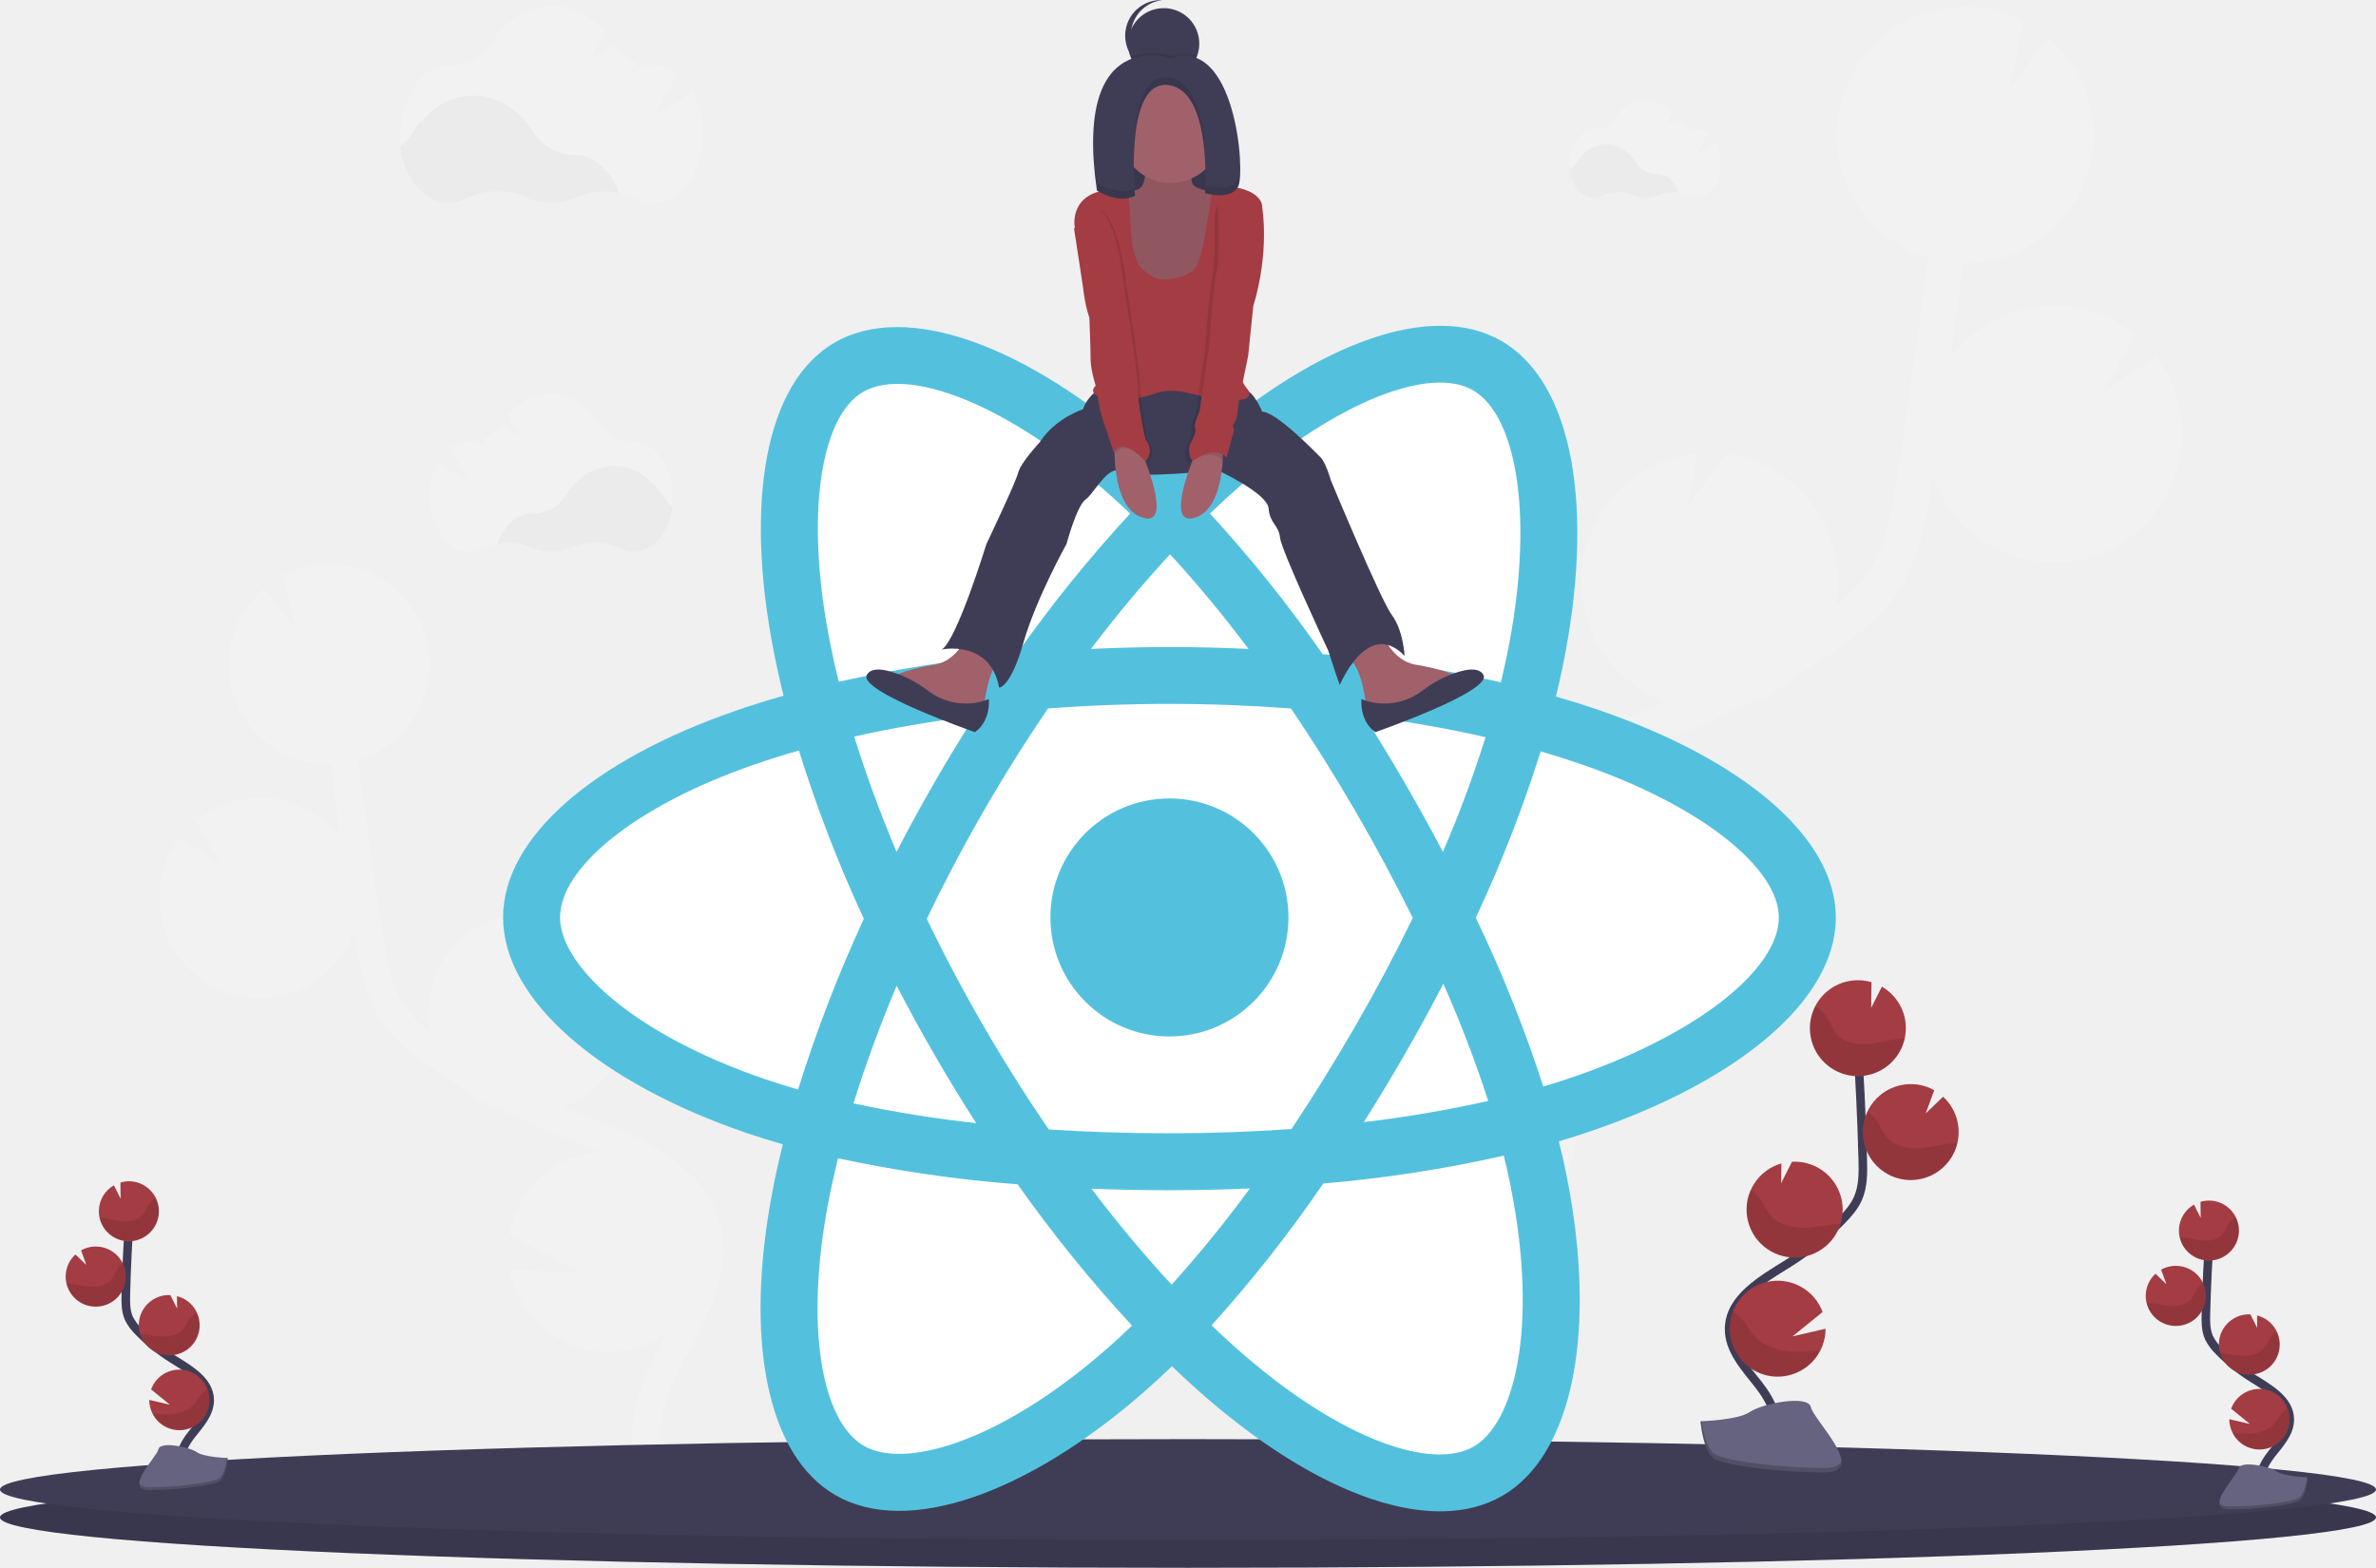
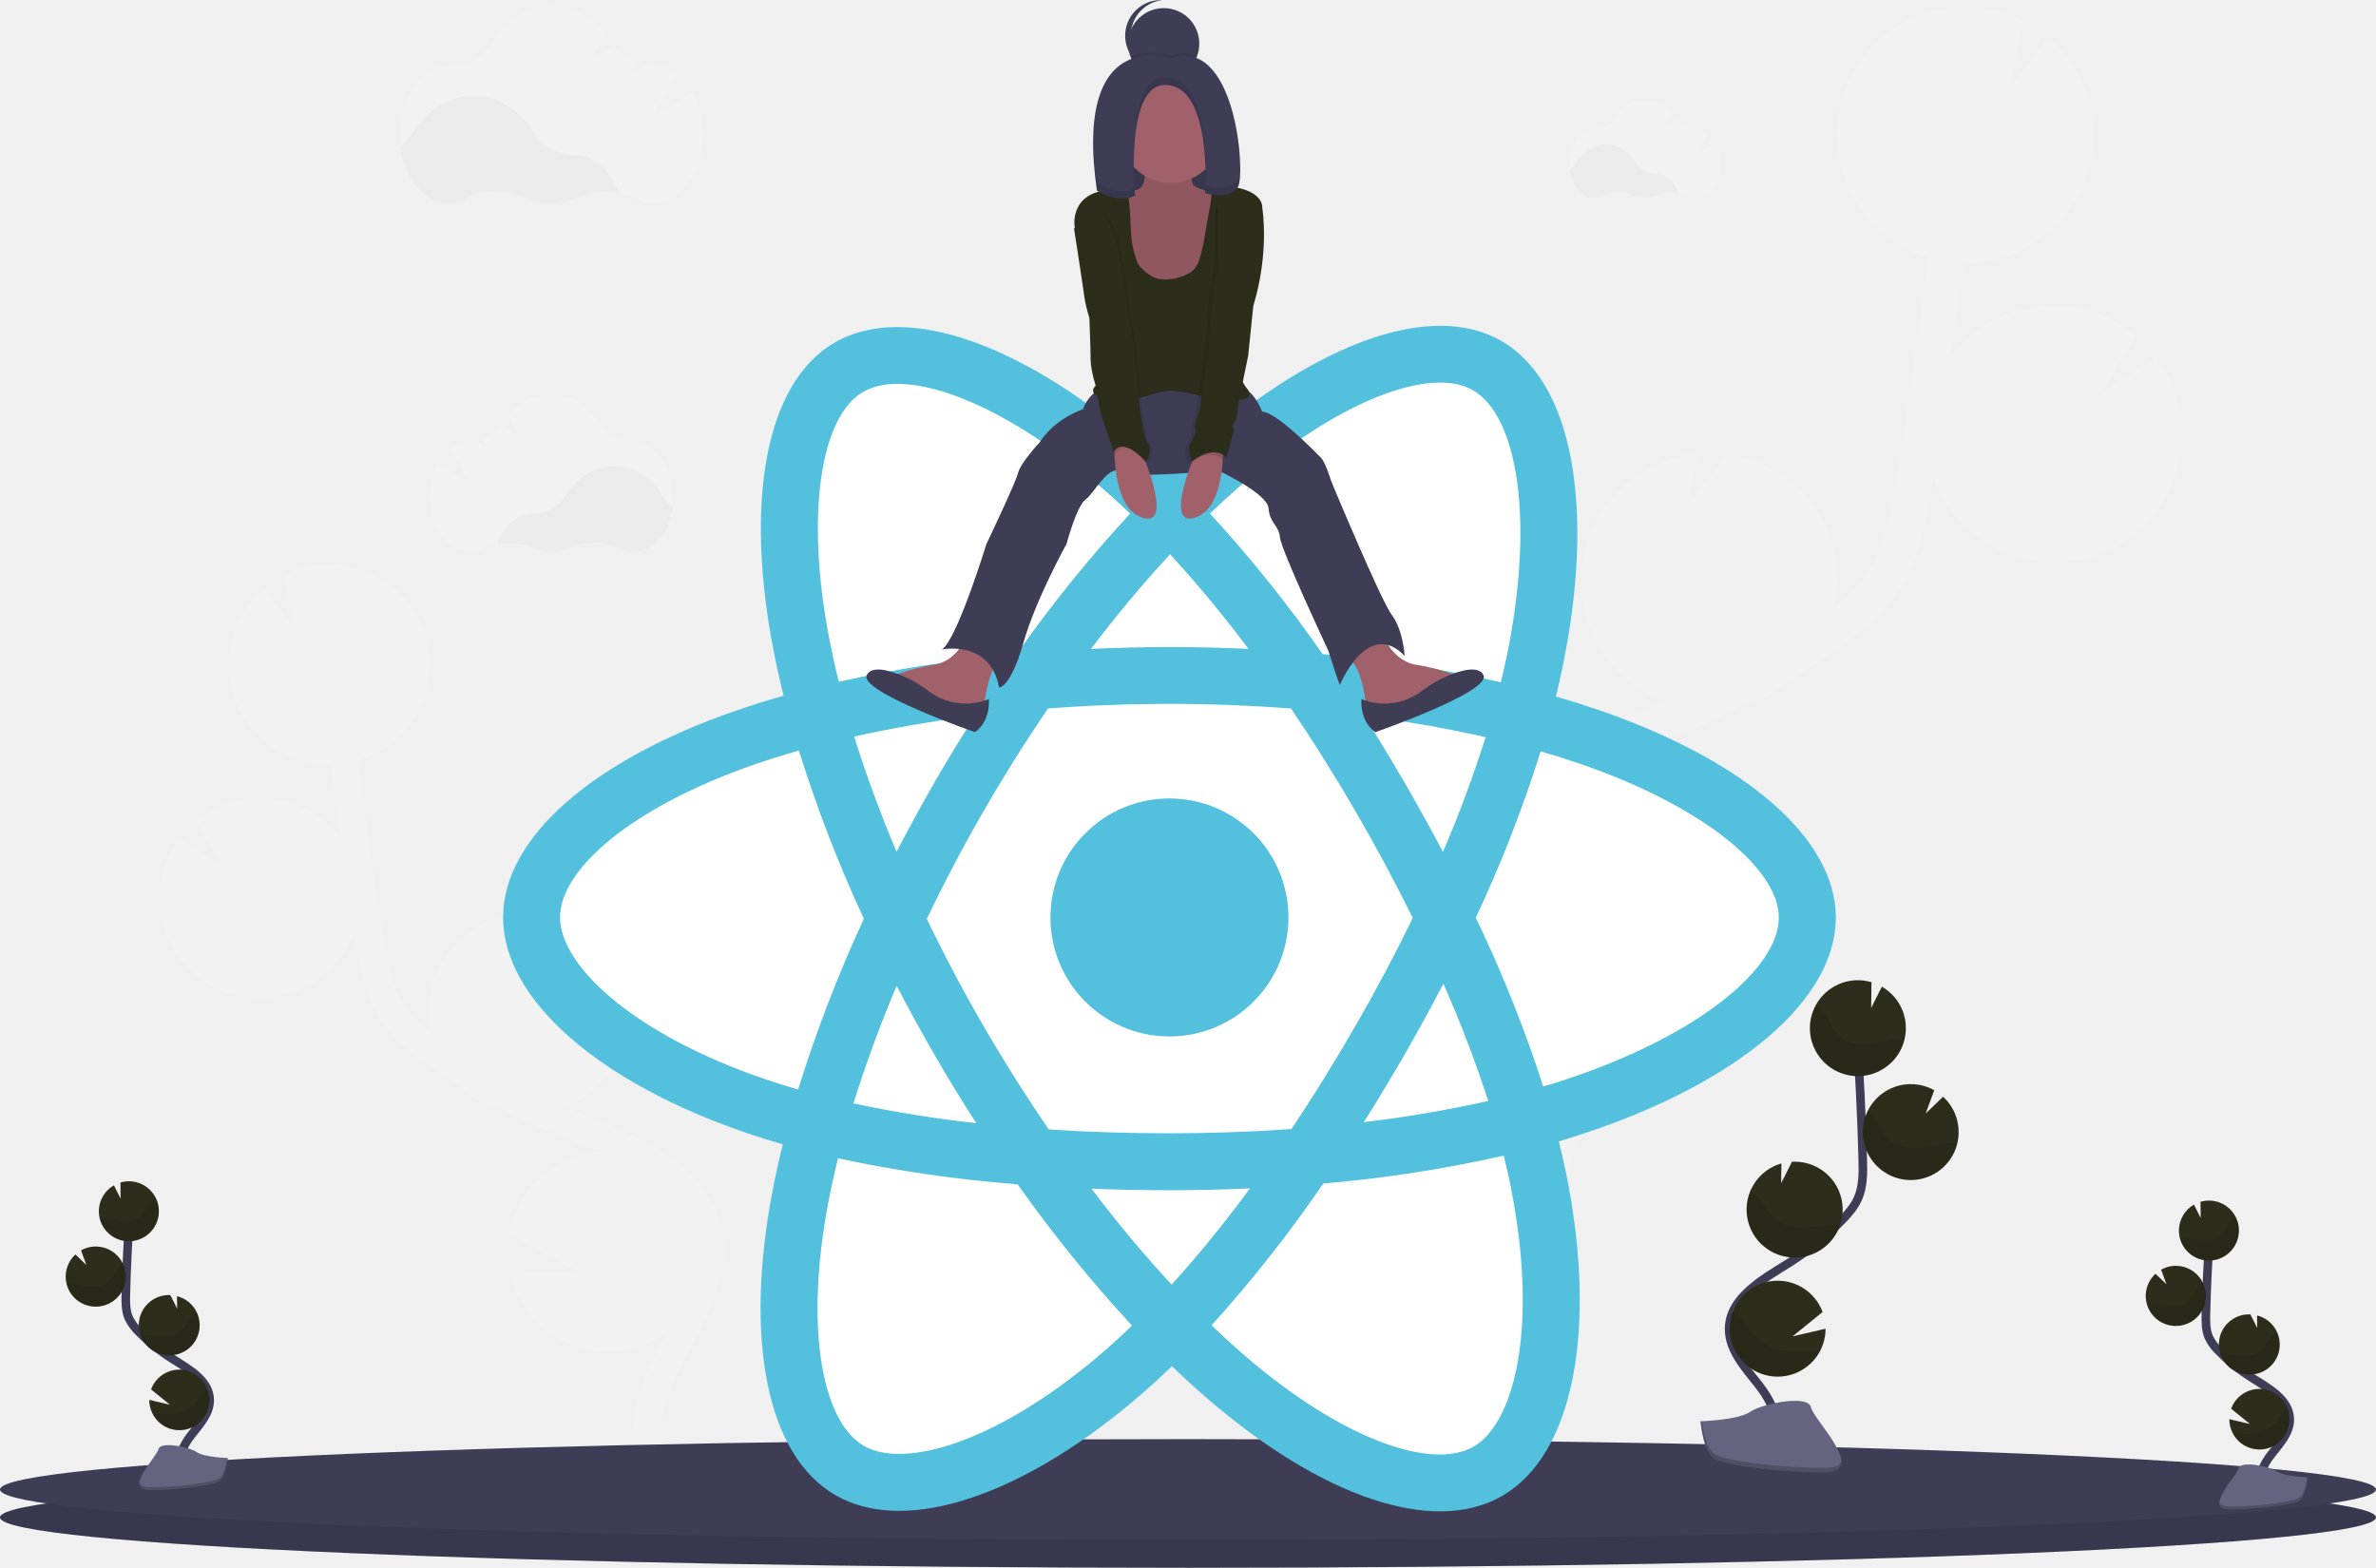
<svg xmlns="http://www.w3.org/2000/svg" id="a75d69e6-d07c-4db3-9c83-72b2470e5561" data-name="Layer 1" width="1108" height="731.18" viewBox="0 0 1108 731.18">
  <path d="M813.68,415.2l6.89-2.7c.66-.26,1.31-.54,2-.81a59.85,59.85,0,0,1,15.28-115.77l-4.8,24.2,18.22-23.92.16,0a59.87,59.87,0,0,1,51.16,67.45c-.15,1.13-.39,2.23-.6,3.34,5.61-4.43,10.87-9.32,14.81-15,8-11.54,10.71-25.76,13.47-43.17,5.47-34.48,10.4-69.34,14.84-104.18a59.83,59.83,0,0,1-42-65.36c.25-1.82.6-3.59,1-5.34.1-.44.2-.88.31-1.31.43-1.69.91-3.35,1.47-5,.09-.27.21-.52.3-.78.5-1.37,1-2.72,1.65-4,.22-.5.44-1,.67-1.47.69-1.43,1.42-2.83,2.22-4.19.27-.45.56-.88.83-1.33.62-1,1.27-2,1.94-2.93.36-.5.71-1,1.08-1.49l.27-.39,0,0a59.81,59.81,0,0,1,74.64-17l-6.24,31.49,18-23.64a59.5,59.5,0,0,1,16.32,68.62h.07c-.17.4-.38.78-.55,1.18-.33.74-.67,1.47-1,2.2-.46.93-1,1.84-1.45,2.74-.38.68-.75,1.36-1.16,2-.59,1-1.23,1.9-1.87,2.83-.38.54-.73,1.1-1.12,1.63-1,1.39-2.12,2.72-3.26,4-.4.45-.83.86-1.25,1.3-.81.86-1.62,1.71-2.48,2.52-.53.5-1.09,1-1.64,1.46-.79.7-1.6,1.38-2.43,2-.59.47-1.19.92-1.79,1.36-.87.63-1.75,1.22-2.64,1.81-.6.39-1.2.78-1.81,1.15-1,.61-2.05,1.17-3.1,1.72-.53.27-1,.57-1.59.83-1.58.77-3.2,1.48-4.85,2.11-.31.12-.64.21-.95.32-1.38.5-2.77,1-4.18,1.35-.61.17-1.23.31-1.85.46-1.15.28-2.31.54-3.48.76q-1,.18-2.07.33c-1.15.17-2.31.3-3.48.4-.69.06-1.37.12-2.07.16-1.26.06-2.53.07-3.8.06a2.08,2.08,0,0,0-.25,0q-2.82,22-5.92,44A59.82,59.82,0,0,1,1042,240.88l-15.68,26.58,25.21-16.59a59.68,59.68,0,0,1,11.5,44.16,58.76,58.76,0,0,1-4.5,15.94,59.83,59.83,0,0,1-111.19-4c-.23,1.48-.45,3-.68,4.46-2.44,15.35-5.47,34.46-16.23,50-7.29,10.56-17.33,18.36-27.09,25.22q-9.52,6.7-19.48,12.77a59.85,59.85,0,0,1-24.53,13.74q-16,8.19-32.69,14.81l-6.95,2.72c-6.25,2.44-12.65,4.94-19,7.6,1,.09,2,.17,3,.3a59.9,59.9,0,0,1,50.86,49.05l-42.31,23.11,42.18-1.89A59.16,59.16,0,0,1,843,534.54a59.87,59.87,0,0,1-82.7,11.74l2.1,3.91c1.4,2.58,2.78,5.15,4.12,7.7,18.33,34.74,19.66,64.74,3.75,84.49l-13-10.45c15.49-19.22,3.2-49.77-5.5-66.27-1.32-2.5-2.68-5-4-7.56C736,536.27,722.65,511.53,728,485.2,736,445.5,779.05,428.7,813.68,415.2Z" transform="translate(-46 -84.41)" fill="#f2f2f2" />
  <path d="M315.6,603.42l-5.38-2.11c-.52-.2-1-.43-1.54-.63a46.75,46.75,0,0,0-11.94-90.42l3.75,18.9-14.22-18.68h-.13a46.76,46.76,0,0,0-40,52.68c.12.89.31,1.74.47,2.61a55.84,55.84,0,0,1-11.56-11.73c-6.23-9-8.37-20.12-10.53-33.71C220.29,493.4,216.45,466.18,213,439a46.72,46.72,0,0,0,32.77-51.05c-.2-1.42-.47-2.8-.79-4.17l-.24-1c-.34-1.32-.71-2.62-1.15-3.88-.07-.21-.16-.41-.24-.61-.39-1.07-.82-2.12-1.28-3.15-.18-.38-.35-.77-.53-1.15-.54-1.11-1.11-2.2-1.73-3.26-.21-.36-.44-.7-.65-1-.49-.78-1-1.55-1.52-2.29-.28-.39-.55-.79-.84-1.17l-.21-.3h0a46.76,46.76,0,0,0-58.29-13.32l4.88,24.6-14.07-18.46a46.48,46.48,0,0,0-12.75,53.59h-.05c.13.31.29.61.43.92.26.58.52,1.15.8,1.72q.54,1.08,1.14,2.13c.29.54.58,1.07.9,1.59.46.75,1,1.48,1.46,2.21.3.42.57.86.88,1.27.8,1.08,1.65,2.12,2.54,3.13.31.35.65.67,1,1,.63.67,1.27,1.33,1.94,2,.41.4.85.77,1.28,1.14q.93.83,1.89,1.59c.46.36.93.71,1.4,1.06.68.49,1.37,1,2.06,1.41.47.31.94.61,1.42.9.79.48,1.6.91,2.42,1.34.42.22.82.45,1.24.66,1.24.6,2.5,1.15,3.79,1.64.24.1.5.16.74.25,1.07.39,2.16.75,3.27,1.06.47.13,1,.24,1.44.35.9.22,1.8.43,2.72.6l1.61.26c.9.13,1.81.23,2.72.31.54.05,1.07.09,1.62.12,1,.05,2,.06,3,.05h.19q2.2,17.22,4.62,34.41a46.71,46.71,0,0,0-67.48-8.14L149.49,488l-19.68-12.95a46.57,46.57,0,0,0-9,34.49A45.8,45.8,0,0,0,124.34,522a46.73,46.73,0,0,0,86.84-3.12c.18,1.15.35,2.32.53,3.48,1.9,12,4.27,26.92,12.67,39.08,5.7,8.24,13.54,14.33,21.16,19.69q7.44,5.24,15.21,10a46.88,46.88,0,0,0,19.16,10.74c8.32,4.26,16.84,8.14,25.54,11.56l5.42,2.13c4.88,1.9,9.88,3.85,14.81,5.93-.78.07-1.57.13-2.36.24A46.77,46.77,0,0,0,283.6,660l33,18-32.94-1.47a46.78,46.78,0,0,0,73.57,29.2c-.55,1-1.09,2-1.64,3.05-1.09,2-2.17,4-3.22,6-14.31,27.13-15.35,50.57-2.92,66l10.13-8.16c-12.1-15-2.5-38.87,4.3-51.76,1-1.95,2.09-3.92,3.16-5.9,9.19-17,19.61-36.37,15.46-56.94C376.29,627.08,342.64,614,315.6,603.42Z" transform="translate(-46 -84.41)" fill="#f2f2f2" />
  <ellipse cx="554" cy="707.68" rx="554" ry="23.5" fill="#3f3d56" />
  <ellipse cx="554" cy="707.68" rx="554" ry="23.5" opacity="0.1" />
  <ellipse cx="554" cy="694.68" rx="554" ry="23.5" fill="#3f3d56" />
  <path d="M131,770.73c-3-5.51.4-12.26,4.28-17.18s8.61-10,8.51-16.29c-.14-9-9.7-14.31-17.33-19.08a84.78,84.78,0,0,1-15.56-12.51,23,23,0,0,1-4.78-6.4c-1.58-3.52-1.53-7.52-1.43-11.38q.5-19.26,1.9-38.48" transform="translate(-46 -84.41)" fill="none" stroke="#3f3d56" stroke-miterlimit="10" stroke-width="4" />
-   <path d="M92.11,648.7a14,14,0,0,1,7-11.49l3.14,6.21-.09-7.52a13.86,13.86,0,0,1,4.62-.56A14,14,0,1,1,92.11,648.7Z" transform="translate(-46 -84.41)" fill="#a33c43" />
-   <path d="M117.14,743.7a14,14,0,0,0,26.5-5.76,13.82,13.82,0,0,0-.91-5.69,14,14,0,0,0-26.27.15l8.77,7.13-9.64-2.24A13.89,13.89,0,0,0,117.14,743.7Z" transform="translate(-46 -84.41)" fill="#a33c43" />
-   <path d="M124.07,716.45a14,14,0,0,0,4.46-27.54l.07,5.79-3.18-6.29h0a14,14,0,0,0-1.31,28.05Z" transform="translate(-46 -84.41)" fill="#a33c43" />
-   <path d="M90,693.78a14,14,0,0,0,1.32-28,13.88,13.88,0,0,0-7.52,1.78l2.48,6.8-5.11-4.9a14,14,0,0,0-4.53,9.69A13.33,13.33,0,0,0,77,683,14,14,0,0,0,90,693.78Z" transform="translate(-46 -84.41)" fill="#a33c43" />
+   <path d="M92.11,648.7a14,14,0,0,1,7-11.49l3.14,6.21-.09-7.52a13.86,13.86,0,0,1,4.62-.56A14,14,0,1,1,92.11,648.7Z" transform="translate(-46 -84.41)" fill="#2d2d1c" />
+   <path d="M117.14,743.7a14,14,0,0,0,26.5-5.76,13.82,13.82,0,0,0-.91-5.69,14,14,0,0,0-26.27.15l8.77,7.13-9.64-2.24A13.89,13.89,0,0,0,117.14,743.7Z" transform="translate(-46 -84.41)" fill="#2d2d1c" />
+   <path d="M124.07,716.45a14,14,0,0,0,4.46-27.54l.07,5.79-3.18-6.29h0a14,14,0,0,0-1.31,28.05Z" transform="translate(-46 -84.41)" fill="#2d2d1c" />
+   <path d="M90,693.78a14,14,0,0,0,1.32-28,13.88,13.88,0,0,0-7.52,1.78l2.48,6.8-5.11-4.9a14,14,0,0,0-4.53,9.69A13.33,13.33,0,0,0,77,683,14,14,0,0,0,90,693.78Z" transform="translate(-46 -84.41)" fill="#2d2d1c" />
  <path d="M94,652.44c3.24.36,6.39,1.37,9.64,1.57s6.82-.58,8.88-3.1c1.11-1.37,1.66-3.09,2.59-4.57a10.08,10.08,0,0,1,3.54-3.33,14,14,0,1,1-26.24,9.32C92.94,652.35,93.47,652.39,94,652.44Z" transform="translate(-46 -84.41)" opacity="0.1" />
  <path d="M90,693.78a14,14,0,0,0,13.35-20,10.4,10.4,0,0,0-2.82,2.83c-1,1.51-1.61,3.25-2.78,4.64-2.19,2.57-5.92,3.41-9.31,3.25s-6.66-1.11-10-1.42c-.47,0-.94-.08-1.41-.09A14,14,0,0,0,90,693.78Z" transform="translate(-46 -84.41)" opacity="0.1" />
  <path d="M124.07,716.45a14,14,0,0,0,13.47-19.76,11.36,11.36,0,0,0-3,2.85c-1.09,1.54-1.77,3.31-3,4.73-2.36,2.64-6.34,3.57-9.93,3.48s-6.82-.93-10.28-1.19A14,14,0,0,0,124.07,716.45Z" transform="translate(-46 -84.41)" opacity="0.1" />
  <path d="M117.14,743.7a14,14,0,0,0,26.5-5.76,13.82,13.82,0,0,0-.91-5.69,14,14,0,0,0-3.08,2.74c-1.34,1.63-2.21,3.47-3.76,5-2.87,2.82-7.5,4-11.62,4.09A62.35,62.35,0,0,1,117.14,743.7Z" transform="translate(-46 -84.41)" opacity="0.1" />
  <path d="M152.19,764.39s-11.08-.34-14.41-2.72-17-5.22-17.87-1.4-16.65,19-4.14,19.06,29.06-2,32.39-4S152.19,764.39,152.19,764.39Z" transform="translate(-46 -84.41)" fill="#656380" />
  <path d="M115.54,778c12.51.1,29.06-2,32.4-4,2.53-1.54,3.54-7.09,3.88-9.65l.37,0s-.7,8.93-4,11-19.89,4.08-32.39,4c-3.61,0-4.86-1.31-4.79-3.22C111.48,777.26,112.86,778,115.54,778Z" transform="translate(-46 -84.41)" opacity="0.2" />
  <path d="M1101,779.73c-3-5.51.4-12.26,4.28-17.18s8.61-10,8.51-16.29c-.14-9-9.7-14.31-17.33-19.08a84.78,84.78,0,0,1-15.56-12.51,23,23,0,0,1-4.78-6.4c-1.58-3.52-1.53-7.52-1.43-11.38q.49-19.26,1.9-38.48" transform="translate(-46 -84.41)" fill="none" stroke="#3f3d56" stroke-miterlimit="10" stroke-width="4" />
-   <path d="M1062.11,657.7a14,14,0,0,1,7-11.49l3.14,6.21-.09-7.52a13.86,13.86,0,0,1,4.62-.56,14,14,0,1,1-14.68,13.36Z" transform="translate(-46 -84.41)" fill="#a33c43" />
-   <path d="M1087.14,752.7a14,14,0,0,0,26.5-5.76,13.82,13.82,0,0,0-.91-5.69,14,14,0,0,0-26.27.15l8.77,7.13-9.64-2.24A13.89,13.89,0,0,0,1087.14,752.7Z" transform="translate(-46 -84.41)" fill="#a33c43" />
-   <path d="M1094.07,725.45a14,14,0,0,0,4.46-27.54l.07,5.79-3.18-6.29h0a14,14,0,0,0-1.31,28.05Z" transform="translate(-46 -84.41)" fill="#a33c43" />
-   <path d="M1060,702.78a14,14,0,0,0,1.32-28,13.88,13.88,0,0,0-7.52,1.78l2.48,6.8-5.11-4.9a14,14,0,0,0-4.53,9.69A13.33,13.33,0,0,0,1047,692,14,14,0,0,0,1060,702.78Z" transform="translate(-46 -84.41)" fill="#a33c43" />
+   <path d="M1062.11,657.7a14,14,0,0,1,7-11.49l3.14,6.21-.09-7.52a13.86,13.86,0,0,1,4.62-.56,14,14,0,1,1-14.68,13.36Z" transform="translate(-46 -84.41)" fill="#2d2d1c" />
+   <path d="M1087.14,752.7a14,14,0,0,0,26.5-5.76,13.82,13.82,0,0,0-.91-5.69,14,14,0,0,0-26.27.15l8.77,7.13-9.64-2.24A13.89,13.89,0,0,0,1087.14,752.7Z" transform="translate(-46 -84.41)" fill="#2d2d1c" />
+   <path d="M1094.07,725.45a14,14,0,0,0,4.46-27.54l.07,5.79-3.18-6.29h0a14,14,0,0,0-1.31,28.05Z" transform="translate(-46 -84.41)" fill="#2d2d1c" />
+   <path d="M1060,702.78a14,14,0,0,0,1.32-28,13.88,13.88,0,0,0-7.52,1.78l2.48,6.8-5.11-4.9a14,14,0,0,0-4.53,9.69A13.33,13.33,0,0,0,1047,692,14,14,0,0,0,1060,702.78Z" transform="translate(-46 -84.41)" fill="#2d2d1c" />
  <path d="M1064,661.44c3.24.36,6.39,1.37,9.64,1.57s6.82-.58,8.88-3.1c1.11-1.37,1.66-3.09,2.59-4.57a10.08,10.08,0,0,1,3.54-3.33,14,14,0,1,1-26.24,9.32C1062.94,661.35,1063.47,661.39,1064,661.44Z" transform="translate(-46 -84.41)" opacity="0.1" />
  <path d="M1060,702.78a14,14,0,0,0,13.35-20,10.4,10.4,0,0,0-2.82,2.83c-1,1.51-1.61,3.25-2.78,4.64-2.19,2.57-5.92,3.41-9.31,3.25s-6.66-1.11-10-1.42c-.47,0-.94-.08-1.41-.09A14,14,0,0,0,1060,702.78Z" transform="translate(-46 -84.41)" opacity="0.1" />
  <path d="M1094.07,725.45a14,14,0,0,0,13.47-19.76,11.36,11.36,0,0,0-3,2.85c-1.09,1.54-1.77,3.31-3,4.73-2.36,2.64-6.34,3.57-9.93,3.48s-6.82-.93-10.28-1.19A14,14,0,0,0,1094.07,725.45Z" transform="translate(-46 -84.41)" opacity="0.1" />
  <path d="M1087.14,752.7a14,14,0,0,0,26.5-5.76,13.82,13.82,0,0,0-.91-5.69,14,14,0,0,0-3.08,2.74c-1.34,1.63-2.21,3.47-3.76,5-2.87,2.82-7.5,4-11.62,4.09A62.35,62.35,0,0,1,1087.14,752.7Z" transform="translate(-46 -84.41)" opacity="0.1" />
  <path d="M1122.19,773.39s-11.08-.34-14.41-2.72-17-5.22-17.87-1.4-16.65,19-4.14,19.06,29.06-2,32.39-4S1122.19,773.39,1122.19,773.39Z" transform="translate(-46 -84.41)" fill="#656380" />
  <path d="M1085.54,787c12.51.1,29.06-2,32.4-4,2.53-1.54,3.54-7.09,3.88-9.65l.37,0s-.7,8.93-4,11-19.89,4.08-32.39,4c-3.61,0-4.86-1.31-4.79-3.22C1081.48,786.26,1082.86,787,1085.54,787Z" transform="translate(-46 -84.41)" opacity="0.2" />
  <path d="M791.57,415.56q-9.92-3.4-20-6.3,1.66-6.79,3.09-13.65c15.14-73.51,5.24-132.73-28.57-152.22-32.42-18.7-85.44.8-139,47.39q-7.92,6.92-15.47,14.2-5.07-4.85-10.3-9.51C525.21,245.64,469,224.65,435.18,244.2c-32.39,18.75-42,74.42-28.35,144.09q2,10.35,4.59,20.58c-7.95,2.26-15.64,4.67-23,7.24C322.63,439,280.61,475,280.61,512.29c0,38.51,45.11,77.14,113.64,100.56q8.34,2.83,16.8,5.26-2.74,11-4.88,22.18c-13,68.46-2.84,122.82,29.46,141.45C469,801,525,781.2,579.52,733.54c4.31-3.77,8.63-7.77,13-11.95q8.18,7.89,16.79,15.32c52.82,45.45,105,63.81,137.26,45.12,33.33-19.29,44.16-77.69,30.1-148.73q-1.6-8.14-3.73-16.61,5.91-1.74,11.56-3.61c71.24-23.6,117.6-61.76,117.6-100.79,0-37.43-43.38-73.62-110.5-96.73Z" transform="translate(-46 -84.41)" fill="#53c1de" />
  <path d="M776.12,587.88c-3.4,1.13-6.88,2.21-10.44,3.27a621.6,621.6,0,0,0-31.47-78.73,623.06,623.06,0,0,0,30.25-77.58c6.35,1.84,12.53,3.78,18.47,5.83,57.51,19.79,92.59,49.06,92.59,71.62,0,24-37.89,55.21-99.4,75.59ZM750.6,638.46c6.22,31.41,7.1,59.81,3,82-3.7,19.95-11.14,33.25-20.34,38.58-19.59,11.33-61.47-3.4-106.64-42.27q-7.77-6.69-15.63-14.25a624.23,624.23,0,0,0,52.09-66.14,620.2,620.2,0,0,0,84.17-13q1.9,7.68,3.37,15ZM492.48,757.1c-19.14,6.76-34.38,6.95-43.59,1.64-19.6-11.31-27.75-55-16.63-113.5q2-10.37,4.53-20.63a625.79,625.79,0,0,0,83.75,12.13,645.09,645.09,0,0,0,53.35,65.9q-5.79,5.61-11.84,10.91c-24.11,21.08-48.28,36-69.57,43.55ZM402.84,587.73c-30.31-10.36-55.33-23.82-72.49-38.5-15.41-13.2-23.19-26.31-23.19-36.94,0-22.63,33.74-51.5,90-71.11q10.6-3.69,21.39-6.73a637.08,637.08,0,0,0,30.29,78.48,646.29,646.29,0,0,0-30.66,79.6Q410.44,590.32,402.84,587.73Zm30.05-204.54c-11.68-59.69-3.93-104.72,15.59-116,20.79-12,66.76,5.12,115.22,48.15,3.1,2.75,6.21,5.63,9.32,8.6a635.89,635.89,0,0,0-52.93,65.52,648.42,648.42,0,0,0-82.93,12.89q-2.39-9.52-4.27-19.15ZM701,449.38q-9.11-15.74-18.89-31.08c19.83,2.51,38.82,5.83,56.66,9.91a565.54,565.54,0,0,1-19.89,53.51q-8.61-16.35-17.88-32.34ZM591.64,342.91a569.3,569.3,0,0,1,36.57,44.14q-36.71-1.73-73.45,0c12.07-15.92,24.44-30.72,36.88-44.13Zm-110,106.65q-9.15,15.87-17.55,32.14c-7.73-18.33-14.34-36.36-19.74-53.77,17.73-4,36.64-7.21,56.34-9.68Q490.77,433.69,481.62,449.56Zm19.61,158.65A564.64,564.64,0,0,1,444,599c5.49-17.71,12.25-36.13,20.15-54.86q8.43,16.29,17.61,32.16Q491.1,592.49,501.23,608.21Zm91.14,75.33C579.79,670,567.24,655,555,638.79q17.85.71,36.36.71,19,0,37.51-.84A563.94,563.94,0,0,1,592.37,683.54ZM719.08,543.19A562.82,562.82,0,0,1,740,597.85a561.35,561.35,0,0,1-58,9.89q9.85-15.63,19.08-31.63,9.38-16.26,18-32.92Zm-41,19.66q-14.12,24.52-29.81,48.1c-18.44,1.32-37.49,2-56.91,2s-38.15-.6-56.27-1.78Q519,587.67,504.7,563t-26.51-50.08q12.27-25.53,26.43-50.1h0q14.14-24.56,30.13-48c18.49-1.4,37.43-2.13,56.59-2.13s38.22.74,56.69,2.14q15.81,23.37,30,47.81t26.79,49.87q-12.45,25.62-26.71,50.3Zm54.77-296.46c20.81,12,28.9,60.4,15.83,123.87q-1.29,6.19-2.8,12.35a635.74,635.74,0,0,0-83.09-13.13,625.16,625.16,0,0,0-52.53-65.56q7-6.74,14.29-13.11c45.88-39.93,88.76-55.69,108.3-44.42Z" transform="translate(-46 -84.41)" fill="#fff" />
  <path d="M591.34,456.79a55.5,55.5,0,1,1-55.5,55.5,55.49,55.49,0,0,1,55.5-55.5" transform="translate(-46 -84.41)" fill="#53c1de" />
  <path d="M605.26,104.81a16.6,16.6,0,1,1-16.6-16.6A16.52,16.52,0,0,1,605.26,104.81Z" transform="translate(-46 -84.41)" fill="#3f3d56" />
  <path d="M575.4,109a16.62,16.62,0,0,1,12.49-24.54,16.6,16.6,0,1,0,1.41,33.07A16.6,16.6,0,0,1,575.4,109Z" transform="translate(-46 -84.41)" fill="#3f3d56" />
  <rect x="521.91" y="43.52" width="44.47" height="69.37" fill="#3f3d56" />
  <rect x="521.91" y="43.52" width="44.47" height="69.37" opacity="0.1" />
  <path d="M497.66,379.61s-4.75,13.05-16,14.83-17.79,4.74-17.79,4.74l26.68,17.19,14.23-1.78s1.78-18.38,7.71-22.53S497.66,379.61,497.66,379.61Z" transform="translate(-46 -84.41)" fill="#a0616a" />
  <path d="M690.34,379.61s4.75,13.05,16,14.83,17.79,4.74,17.79,4.74l-26.68,17.19-14.23-1.78s-1.78-18.38-7.71-22.53S690.34,379.61,690.34,379.61Z" transform="translate(-46 -84.41)" fill="#a0616a" />
  <path d="M560.5,264.59s-7.11,3.56-9.48,10.68c0,0-13,4.15-20.16,15.41,0,0-8.9,9.49-10.08,14.23S506,338.11,506,338.11s-13.64,44.47-20.75,49.21c0,0,22.53-4.74,26.68,17.79,0,0,5.33,0,11.26-20.75s20.16-46.25,20.16-46.25,4.74-17.78,8.89-20.75,10.67-16.6,16.6-13,45.06-.6,45.06-.6S637,314.4,637.58,321.51s4.74,7.71,5.33,13.64,22.53,52.76,22.53,52.76,4.15,13,5.34,16c0,0,13-31.42,30.24-13.63,0,0-.6-11.86-5.93-19s-28.46-62.84-28.46-62.84-2.37-8.3-4.74-10.67-20.76-21.35-27.28-21.35c0,0-3.55-8.89-7.7-10.08Z" transform="translate(-46 -84.41)" fill="#3f3d56" />
  <path d="M507.14,410.44a28.89,28.89,0,0,1-28.22-3.79,56.37,56.37,0,0,0-12.59-7.3c-6.29-2.54-13.81-4.42-16.1-.17-4.15,7.71,50.39,26.68,50.39,26.68S507.74,421.71,507.14,410.44Z" transform="translate(-46 -84.41)" fill="#3f3d56" />
  <path d="M680.86,410.44a28.89,28.89,0,0,0,28.22-3.79,56.37,56.37,0,0,1,12.59-7.3c6.29-2.54,13.81-4.42,16.1-.17,4.15,7.71-50.39,26.68-50.39,26.68S680.26,421.71,680.86,410.44Z" transform="translate(-46 -84.41)" fill="#3f3d56" />
  <path d="M579.88,167.08c-.22,2.06-.9,4.29-2.66,5.38-1.44.9-3.26.83-4.92,1.17a11.46,11.46,0,0,0-7.82,6.77,17.51,17.51,0,0,0-.75,10.55,39.22,39.22,0,0,0,1.52,5.06c1.74,4.92,3.84,9.8,7.09,13.89a59,59,0,0,0,9.3,8.77c2.11,1.72,4.29,3.47,6.89,4.28a21.75,21.75,0,0,0,5.4.72c2.25.1,4.65.17,6.6-.95,3-1.73,3.89-5.55,5.52-8.62,1.38-2.6,3.44-4.81,4.73-7.46a29.49,29.49,0,0,0,2-6.52l2.77-12.3c1-4.47,1.92-9.51-.59-13.34a2.28,2.28,0,0,0-.74-.77,2.79,2.79,0,0,0-1.52-.15,16.44,16.44,0,0,1-9.15-2.09,3.93,3.93,0,0,1-1.15-.9,4.72,4.72,0,0,1-.7-2.12,22.2,22.2,0,0,0-1.28-4.45,3,3,0,0,0-.87-1.34,3.15,3.15,0,0,0-1.41-.47,114.47,114.47,0,0,0-12.93-1.35c-1.42-.07-3.56-.64-4.54.62S580,165.58,579.88,167.08Z" transform="translate(-46 -84.41)" fill="#a0616a" />
  <path d="M579.88,167.08c-.22,2.06-.9,4.29-2.66,5.38-1.44.9-3.26.83-4.92,1.17a11.46,11.46,0,0,0-7.82,6.77,17.51,17.51,0,0,0-.75,10.55,39.22,39.22,0,0,0,1.52,5.06c1.74,4.92,3.84,9.8,7.09,13.89a59,59,0,0,0,9.3,8.77c2.11,1.72,4.29,3.47,6.89,4.28a21.75,21.75,0,0,0,5.4.72c2.25.1,4.65.17,6.6-.95,3-1.73,3.89-5.55,5.52-8.62,1.38-2.6,3.44-4.81,4.73-7.46a29.49,29.49,0,0,0,2-6.52l2.77-12.3c1-4.47,1.92-9.51-.59-13.34a2.28,2.28,0,0,0-.74-.77,2.79,2.79,0,0,0-1.52-.15,16.44,16.44,0,0,1-9.15-2.09,3.93,3.93,0,0,1-1.15-.9,4.72,4.72,0,0,1-.7-2.12,22.2,22.2,0,0,0-1.28-4.45,3,3,0,0,0-.87-1.34,3.15,3.15,0,0,0-1.41-.47,114.47,114.47,0,0,0-12.93-1.35c-1.42-.07-3.56-.64-4.54.62S580,165.58,579.88,167.08Z" transform="translate(-46 -84.41)" opacity="0.1" />
-   <path d="M571.85,174.15a26.93,26.93,0,0,0-7.13-1.12c-5.72-.14-11.84,1.83-15.14,6.5A15.34,15.34,0,0,0,547.29,191a23.57,23.57,0,0,0,5.2,10.66,32,32,0,0,1,4,5.24c1.58,3,1.63,6.59,2.06,10,1,8.12,4.46,15.75,5.83,23.82s.19,17.42-6.18,22.55c-1.07.86-2.37,1.77-2.46,3.14-.14,2.19,2.71,3.12,4.9,3.33,6.55.62,13.27,1.23,19.63-.46,2.63-.7,5.17-1.79,7.85-2.29,6.8-1.27,13.64,1.34,20.45,2.59a90.61,90.61,0,0,0,14.91,1.21,7.94,7.94,0,0,0,3.43-.45,2.75,2.75,0,0,0,1.74-2.74,4.76,4.76,0,0,0-1.18-2c-3.44-4.25-4.49-9.9-5.43-15.29l-3.15-18.11c-1.69-9.68-3.26-20.2,1.32-28.89,3.29-6.25,9.36-10.65,12.83-16.8a9.84,9.84,0,0,0,1.55-6.28c-.52-3.09-3.31-5.3-6.17-6.59A23.21,23.21,0,0,0,611,173c.1,4.33-1,8.71-1.71,13l-1.21,7a88.83,88.83,0,0,1-2.71,12.2,12.85,12.85,0,0,1-2.17,4.42,11.43,11.43,0,0,1-3.83,2.79,22.83,22.83,0,0,1-10.14,2.32,13.54,13.54,0,0,1-4.48-.69,19,19,0,0,1-6.17-4.34,10.11,10.11,0,0,1-1.63-1.77,9.93,9.93,0,0,1-1.11-2.67,55.42,55.42,0,0,1-1.91-7.48c-.3-1.94-.4-3.91-.54-5.87C573,186.12,573,179.72,571.85,174.15Z" transform="translate(-46 -84.41)" fill="#a33c43" />
+   <path d="M571.85,174.15a26.93,26.93,0,0,0-7.13-1.12c-5.72-.14-11.84,1.83-15.14,6.5A15.34,15.34,0,0,0,547.29,191a23.57,23.57,0,0,0,5.2,10.66,32,32,0,0,1,4,5.24c1.58,3,1.63,6.59,2.06,10,1,8.12,4.46,15.75,5.83,23.82s.19,17.42-6.18,22.55c-1.07.86-2.37,1.77-2.46,3.14-.14,2.19,2.71,3.12,4.9,3.33,6.55.62,13.27,1.23,19.63-.46,2.63-.7,5.17-1.79,7.85-2.29,6.8-1.27,13.64,1.34,20.45,2.59a90.61,90.61,0,0,0,14.91,1.21,7.94,7.94,0,0,0,3.43-.45,2.75,2.75,0,0,0,1.74-2.74,4.76,4.76,0,0,0-1.18-2c-3.44-4.25-4.49-9.9-5.43-15.29l-3.15-18.11c-1.69-9.68-3.26-20.2,1.32-28.89,3.29-6.25,9.36-10.65,12.83-16.8a9.84,9.84,0,0,0,1.55-6.28c-.52-3.09-3.31-5.3-6.17-6.59A23.21,23.21,0,0,0,611,173c.1,4.33-1,8.71-1.71,13l-1.21,7a88.83,88.83,0,0,1-2.71,12.2,12.85,12.85,0,0,1-2.17,4.42,11.43,11.43,0,0,1-3.83,2.79,22.83,22.83,0,0,1-10.14,2.32,13.54,13.54,0,0,1-4.48-.69,19,19,0,0,1-6.17-4.34,10.11,10.11,0,0,1-1.63-1.77,9.93,9.93,0,0,1-1.11-2.67,55.42,55.42,0,0,1-1.91-7.48c-.3-1.94-.4-3.91-.54-5.87C573,186.12,573,179.72,571.85,174.15Z" transform="translate(-46 -84.41)" fill="#2d2d1c" />
  <path d="M565.84,288.9s-2.37,31.43,12.45,36.76,1.78-26.09,1.78-26.09l-4.75-9.48Z" transform="translate(-46 -84.41)" fill="#a0616a" />
  <path d="M616.23,288.9s2.37,31.43-12.45,36.76S602,299.57,602,299.57l4.75-9.48Z" transform="translate(-46 -84.41)" fill="#a0616a" />
  <path d="M552.79,184l-4.74,7.71s4.15,26.68,4.74,31.42a62.2,62.2,0,0,0,2.38,10.08s.59,14.23.59,19.57,3,14.23,3,14.23a64.82,64.82,0,0,0,3,14.82c2.37,6.52,4.74,14.23,4.74,14.23s3-8.3,14.82,4.15a7.18,7.18,0,0,0,0-10.08s-3.55-16-3.55-24.31-6.53-48-6.53-48S567,172.7,552.79,184Z" transform="translate(-46 -84.41)" opacity="0.1" />
-   <path d="M551.61,183.37l-4.74,7.71s4.15,26.68,4.74,31.42A61.84,61.84,0,0,0,554,232.58s.59,14.23.59,19.56,3,14.23,3,14.23a64.53,64.53,0,0,0,3,14.82c2.37,6.53,4.75,14.23,4.75,14.23s3-8.3,14.82,4.15a7.18,7.18,0,0,0,0-10.07s-3.56-16-3.56-24.31-6.52-48-6.52-48S565.84,172.1,551.61,183.37Z" transform="translate(-46 -84.41)" fill="#a33c43" />
+   <path d="M551.61,183.37l-4.74,7.71s4.15,26.68,4.74,31.42A61.84,61.84,0,0,0,554,232.58s.59,14.23.59,19.56,3,14.23,3,14.23a64.53,64.53,0,0,0,3,14.82c2.37,6.53,4.75,14.23,4.75,14.23s3-8.3,14.82,4.15a7.18,7.18,0,0,0,0-10.07s-3.56-16-3.56-24.31-6.52-48-6.52-48S565.84,172.1,551.61,183.37Z" transform="translate(-46 -84.41)" fill="#2d2d1c" />
  <path d="M629.87,179.22l3,3.53s3.49,20.18-4.22,45.68l-2.37,23.12s-4.15,19.57-4.74,24.31-.59,5.33-1.78,7.11a2.29,2.29,0,0,0,0,3l-3.56,13s-5.33-6.52-16,1.78c0,0-3-4.74-.6-8.89s2.37-5.93,1.78-7.12,2.37-7.11,2.37-8.3S607.93,248,607.93,248s1.78-26.68,3.56-35.57c1.09-5.47,1.07-17.66.88-26.24-.19-8.94,10.63-13.78,17-7.5C629.52,178.85,629.7,179,629.87,179.22Z" transform="translate(-46 -84.41)" opacity="0.1" />
-   <path d="M631.65,178l3,3.53s3.49,20.19-4.22,45.68l-2.37,23.12s-4.15,19.57-4.74,24.31-.6,5.34-1.78,7.12a2.28,2.28,0,0,0,0,3L618,297.8s-5.33-6.53-16,1.77c0,0-3-4.74-.59-8.89s2.37-5.93,1.78-7.11,2.37-7.12,2.37-8.3,4.15-28.46,4.15-28.46,1.78-26.68,3.56-35.58.59-35.57.59-35.57S623.35,169.14,631.65,178Z" transform="translate(-46 -84.41)" fill="#a33c43" />
+   <path d="M631.65,178l3,3.53s3.49,20.19-4.22,45.68l-2.37,23.12s-4.15,19.57-4.74,24.31-.6,5.34-1.78,7.12a2.28,2.28,0,0,0,0,3L618,297.8s-5.33-6.53-16,1.77c0,0-3-4.74-.59-8.89s2.37-5.93,1.78-7.11,2.37-7.12,2.37-8.3,4.15-28.46,4.15-28.46,1.78-26.68,3.56-35.58.59-35.57.59-35.57S623.35,169.14,631.65,178Z" transform="translate(-46 -84.41)" fill="#2d2d1c" />
  <circle cx="545.92" cy="61.61" r="23.72" fill="#a0616a" />
  <path d="M604.29,110.41a16.6,16.6,0,0,1-31.09.44c9.26-3.73,18.72-.41,18.72-.41C596.65,108.78,600.75,108.93,604.29,110.41Z" transform="translate(-46 -84.41)" opacity="0.1" />
  <path d="M591.92,111.63s-45.65-16-34.38,61.66c0,0,10.08,6.52,17.78,2.37,0,0-5.33-53.95,15.42-51.58s17.19,50.4,17.19,50.4,11.86,3.55,15.42-3S622.16,101,591.92,111.63Z" transform="translate(-46 -84.41)" fill="#3f3d56" />
  <path d="M590.74,120.52c-14.24-1.62-16.2,23.27-16,39.05.17-15.69,2.81-37,16-35.49,14.81,1.69,17.24,26.66,17.41,40.8C608.32,151.9,606.9,122.37,590.74,120.52Z" transform="translate(-46 -84.41)" opacity="0.1" />
  <path d="M557.54,169.73a159.38,159.38,0,0,1-1.77-20.53,152.12,152.12,0,0,0,1.77,24.09s10.08,6.52,17.78,2.37c0,0-.12-1.28-.26-3.43C567.39,176.1,557.54,169.73,557.54,169.73Z" transform="translate(-46 -84.41)" opacity="0.1" />
  <path d="M623.35,168c-3.32,6.08-13.83,3.41-15.25,3-.07,2.2-.17,3.52-.17,3.52s11.86,3.55,15.42-3c.73-1.34,1.11-5.13,1-10.2C624.25,164.57,623.9,167,623.35,168Z" transform="translate(-46 -84.41)" opacity="0.1" />
  <path d="M872.73,757.37c4.74-8.78-.64-19.54-6.82-27.37s-13.73-16-13.57-26c.23-14.35,15.45-22.81,27.62-30.42a134.77,134.77,0,0,0,24.79-19.93c3-3.05,5.87-6.31,7.62-10.21,2.52-5.6,2.45-12,2.29-18.12q-.79-30.71-3-61.34" transform="translate(-46 -84.41)" fill="none" stroke="#3f3d56" stroke-miterlimit="10" stroke-width="4" />
-   <path d="M934.74,562.9a22.31,22.31,0,0,0-11.16-18.32l-5,9.9.15-12a22.37,22.37,0,1,0,16,20.41Z" transform="translate(-46 -84.41)" fill="#a33c43" />
-   <path d="M894.86,714.29a22.36,22.36,0,1,1,1.08-18l-14,11.37,15.37-3.57A22.25,22.25,0,0,1,894.86,714.29Z" transform="translate(-46 -84.41)" fill="#a33c43" />
-   <path d="M883.81,670.86A22.37,22.37,0,0,1,876.72,627l-.12,9.22,5.06-10h.06a22.37,22.37,0,1,1,2.09,44.69Z" transform="translate(-46 -84.41)" fill="#a33c43" />
-   <path d="M938.11,634.73A22.37,22.37,0,1,1,948,592.87l-4,10.83,8.13-7.8a22.37,22.37,0,0,1-14.07,38.83Z" transform="translate(-46 -84.41)" fill="#a33c43" />
+   <path d="M934.74,562.9a22.31,22.31,0,0,0-11.16-18.32l-5,9.9.15-12a22.37,22.37,0,1,0,16,20.41Z" transform="translate(-46 -84.41)" fill="#2d2d1c" />
+   <path d="M894.86,714.29a22.36,22.36,0,1,1,1.08-18l-14,11.37,15.37-3.57A22.25,22.25,0,0,1,894.86,714.29Z" transform="translate(-46 -84.41)" fill="#2d2d1c" />
+   <path d="M883.81,670.86A22.37,22.37,0,0,1,876.72,627l-.12,9.22,5.06-10h.06a22.37,22.37,0,1,1,2.09,44.69Z" transform="translate(-46 -84.41)" fill="#2d2d1c" />
+   <path d="M938.11,634.73A22.37,22.37,0,1,1,948,592.87l-4,10.83,8.13-7.8a22.37,22.37,0,0,1-14.07,38.83Z" transform="translate(-46 -84.41)" fill="#2d2d1c" />
  <path d="M931.74,568.86c-5.17.57-10.19,2.18-15.37,2.5s-10.87-.92-14.14-5c-1.77-2.17-2.65-4.91-4.14-7.28a16,16,0,0,0-5.63-5.3,22.37,22.37,0,1,0,41.81,14.84C933.42,568.71,932.58,568.77,931.74,568.86Z" transform="translate(-46 -84.41)" opacity="0.1" />
  <path d="M938.11,634.73a22.39,22.39,0,0,1-21.28-31.91,16.37,16.37,0,0,1,4.5,4.51c1.59,2.4,2.56,5.18,4.43,7.39,3.48,4.09,9.44,5.43,14.84,5.19s10.6-1.78,16-2.28c.75-.06,1.5-.11,2.26-.13A22.37,22.37,0,0,1,938.11,634.73Z" transform="translate(-46 -84.41)" opacity="0.1" />
  <path d="M883.81,670.86a22.37,22.37,0,0,1-21.46-31.49,17.83,17.83,0,0,1,4.73,4.55c1.74,2.45,2.82,5.27,4.86,7.54,3.77,4.2,10.11,5.68,15.83,5.54,5.54-.12,10.87-1.48,16.38-1.9A22.36,22.36,0,0,1,883.81,670.86Z" transform="translate(-46 -84.41)" opacity="0.1" />
  <path d="M894.86,714.29A22.37,22.37,0,0,1,854.08,696a22.27,22.27,0,0,1,4.91,4.38c2.13,2.59,3.53,5.53,6,7.94,4.57,4.49,11.95,6.34,18.52,6.51A97.1,97.1,0,0,0,894.86,714.29Z" transform="translate(-46 -84.41)" opacity="0.1" />
  <path d="M839,747.26s17.65-.54,23-4.33,27.16-8.31,28.48-2.24,26.53,30.22,6.6,30.38-46.31-3.1-51.62-6.34S839,747.26,839,747.26Z" transform="translate(-46 -84.41)" fill="#656380" />
  <path d="M897.4,769c-19.93.16-46.31-3.11-51.62-6.34-4-2.47-5.65-11.3-6.19-15.38l-.59,0s1.12,14.24,6.43,17.47,31.69,6.5,51.62,6.34c5.75,0,7.74-2.09,7.63-5.12C903.88,767.78,901.69,768.92,897.4,769Z" transform="translate(-46 -84.41)" opacity="0.2" />
  <path d="M369,127.27l-18.25,11.57,11.08-20.15a18,18,0,0,0-11-3.94h-.3a21.58,21.58,0,0,1-3.78-.28l-6.19,3.92,2.65-4.82a22.06,22.06,0,0,1-10.82-8.21l-11.07,7,7-12.72c-6.48-7.77-15.2-12.54-24.81-12.54-11.51,0-21.76,6.85-28.38,17.52a21.24,21.24,0,0,1-18.76,10.12l-.62,0c-12.71,0-23,14.41-23,32.19s10.3,32.18,23,32.18a17.2,17.2,0,0,0,8-2c8.29-4.31,19.17-4.39,27.85-.54a29,29,0,0,0,23.68.05c8.62-3.77,19.37-3.69,27.61.54a17.23,17.23,0,0,0,7.93,2c12.71,0,23-14.41,23-32.18A40.86,40.86,0,0,0,369,127.27Z" transform="translate(-46 -84.41)" fill="#f2f2f2" />
  <path d="M334.59,174.36a34,34,0,0,0-19.72,2.14,29,29,0,0,1-23.67-.05c-8.69-3.85-19.57-3.77-27.86.54a17.2,17.2,0,0,1-8,2c-11.29,0-20.68-11.38-22.64-26.38a21.58,21.58,0,0,0,5.64-6.08C245,135.87,255.21,129,266.72,129s21.64,6.77,28.26,17.32a21.79,21.79,0,0,0,18.76,10.31H314C323,156.64,330.8,163.85,334.59,174.36Z" transform="translate(-46 -84.41)" opacity="0.03" />
  <path d="M846.07,150.83,837,156.6l5.53-10a9,9,0,0,0-5.51-2h-.14a10.79,10.79,0,0,1-1.89-.14l-3.09,2L833.2,144a11,11,0,0,1-5.4-4.09l-5.52,3.5,3.49-6.34a16.17,16.17,0,0,0-12.37-6.26c-5.75,0-10.86,3.42-14.16,8.74a10.57,10.57,0,0,1-9.36,5h-.31c-6.34,0-11.48,7.19-11.48,16s5.14,16.05,11.48,16.05a8.62,8.62,0,0,0,4-1,16.56,16.56,0,0,1,13.89-.27,14.52,14.52,0,0,0,11.81,0,16.58,16.58,0,0,1,13.77.27,8.61,8.61,0,0,0,4,1c6.34,0,11.48-7.18,11.48-16.05A20.28,20.28,0,0,0,846.07,150.83Z" transform="translate(-46 -84.41)" fill="#f2f2f2" />
  <path d="M828.92,174.32a17,17,0,0,0-9.83,1.07,14.52,14.52,0,0,1-11.81,0,16.58,16.58,0,0,0-13.9.27,8.55,8.55,0,0,1-4,1c-5.64,0-10.32-5.67-11.3-13.15a10.93,10.93,0,0,0,2.82-3c3.3-5.32,8.42-8.73,14.16-8.73s10.79,3.37,14.09,8.63a10.85,10.85,0,0,0,9.36,5.14h.15C823.15,165.48,827,169.08,828.92,174.32Z" transform="translate(-46 -84.41)" opacity="0.03" />
  <path d="M250.34,300.27,265,309.55l-8.88-16.15a14.48,14.48,0,0,1,8.85-3.15h.23a17.08,17.08,0,0,0,3-.22l4.95,3.14L271,289.31a17.78,17.78,0,0,0,8.67-6.58l8.87,5.62L283,278.16c5.19-6.22,12.18-10,19.87-10,9.23,0,17.44,5.48,22.75,14a17,17,0,0,0,15,8.11h.5c10.18,0,18.43,11.54,18.43,25.78s-8.25,25.79-18.43,25.79a13.86,13.86,0,0,1-6.43-1.61,26.59,26.59,0,0,0-22.31-.43,23.28,23.28,0,0,1-19,0,26.64,26.64,0,0,0-22.12.43,13.9,13.9,0,0,1-6.35,1.57c-10.19,0-18.44-11.54-18.44-25.79A32.78,32.78,0,0,1,250.34,300.27Z" transform="translate(-46 -84.41)" fill="#f2f2f2" />
  <path d="M277.89,338a27.36,27.36,0,0,1,15.8,1.72,23.28,23.28,0,0,0,19,0,26.61,26.61,0,0,1,22.32.43,13.82,13.82,0,0,0,6.42,1.61c9.05,0,16.57-9.11,18.14-21.13a17.44,17.44,0,0,1-4.52-4.88c-5.31-8.54-13.52-14-22.75-14s-17.33,5.42-22.64,13.88a17.44,17.44,0,0,1-15,8.25h-.23C287.17,323.81,280.93,329.59,277.89,338Z" transform="translate(-46 -84.41)" opacity="0.03" />
</svg>
